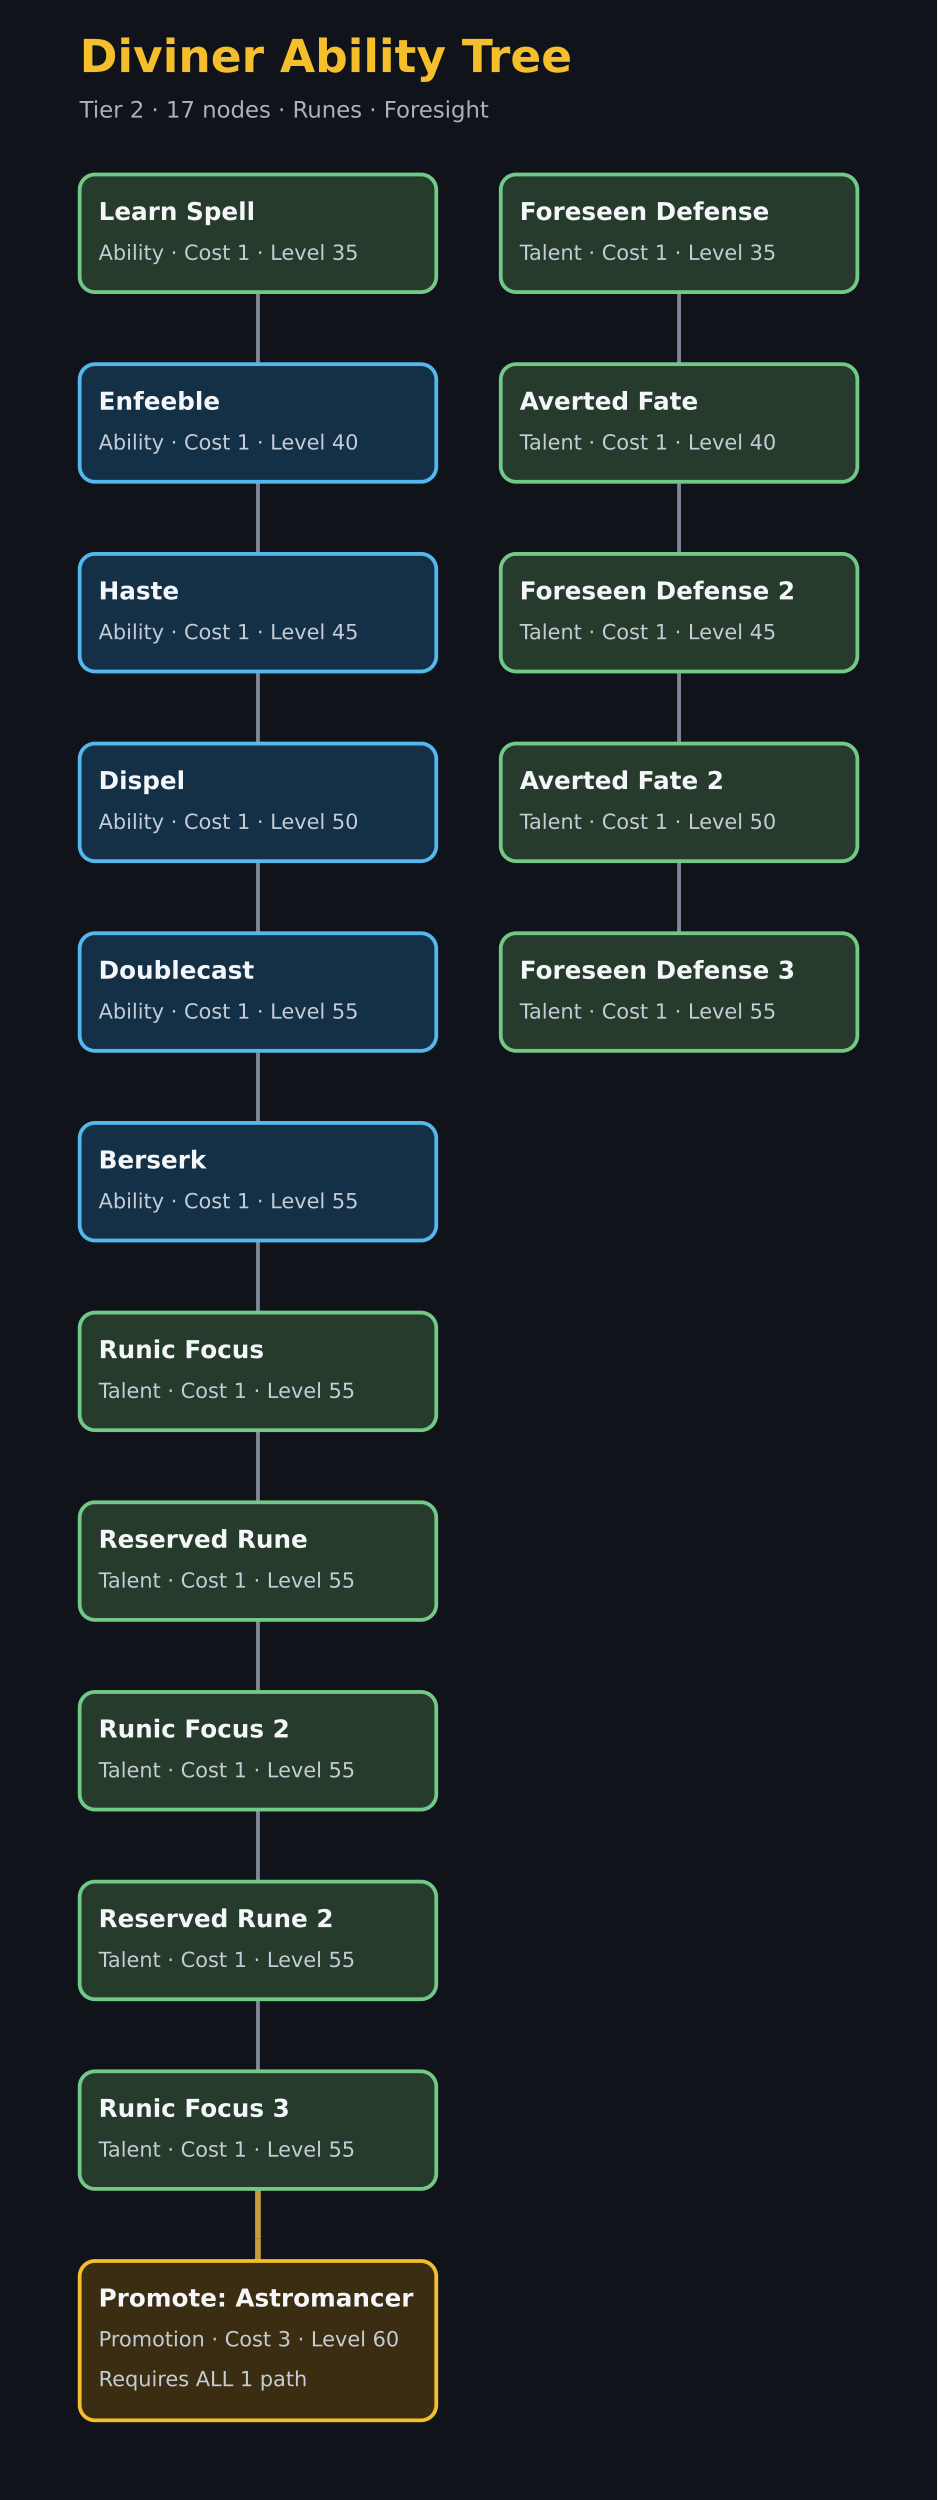
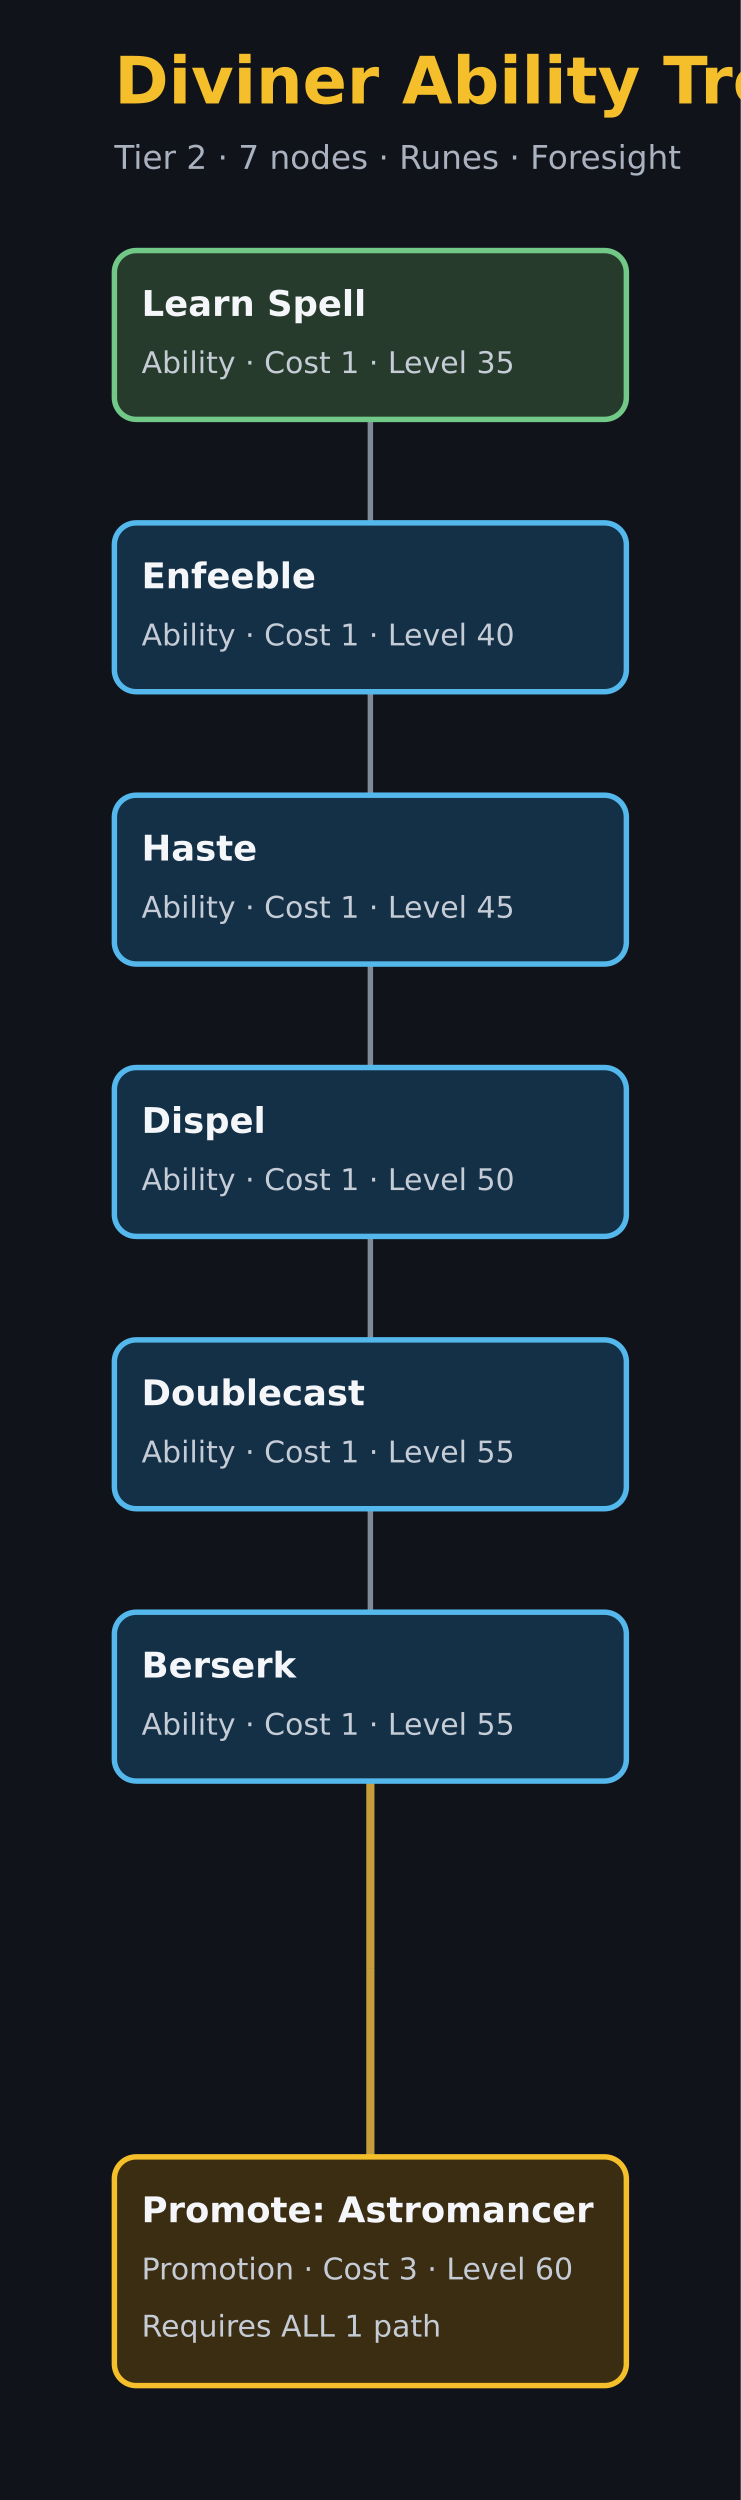
- <svg xmlns="http://www.w3.org/2000/svg" width="494" height="1318" viewBox="0 0 494 1318">
+ <svg xmlns="http://www.w3.org/2000/svg" width="272" height="918" viewBox="0 0 272 918">
  <style>
text{font-family:DejaVu Sans,Arial,sans-serif}
.title{fill:#f4bf2a;font-size:24px;font-weight:700}
.meta{fill:#aab2bf;font-size:12px}
.name{fill:#f4f6fa;font-size:13px;font-weight:700}
.detail{fill:#c5ccd6;font-size:11px}
.resource{fill:#e6bfdc;font-size:9px;font-weight:700}
.edge{fill:none;stroke:#7f8998;stroke-width:2}
.promotion-edge{fill:none;stroke:#c59d3d;stroke-width:3}
</style>
-   <rect width="494" height="1318" fill="#10131a" />
+   <rect width="272" height="918" fill="#10131a" />
  <text class="title" x="42" y="38">Diviner Ability Tree</text>
-   <text class="meta" x="42" y="62">Tier 2 · 17 nodes · Runes · Foresight</text>
+   <text class="meta" x="42" y="62">Tier 2 · 7 nodes · Runes · Foresight</text>
  <path class="edge" d="M 136.0 123.0 V 173.0 H 136.0 V 223.0" />
  <path class="edge" d="M 136.0 223.0 V 273.0 H 136.0 V 323.0" />
  <path class="edge" d="M 136.0 323.0 V 373.0 H 136.0 V 423.0" />
  <path class="edge" d="M 136.0 423.0 V 473.0 H 136.0 V 523.0" />
  <path class="edge" d="M 136.0 523.0 V 573.0 H 136.0 V 623.0" />
-   <path class="edge" d="M 136.0 623.0 V 673.0 H 136.0 V 723.0" />
-   <path class="edge" d="M 136.0 723.0 V 773.0 H 136.0 V 823.0" />
-   <path class="edge" d="M 358.0 123.0 V 173.0 H 358.0 V 223.0" />
-   <path class="edge" d="M 136.0 823.0 V 873.0 H 136.0 V 923.0" />
-   <path class="edge" d="M 358.0 223.0 V 273.0 H 358.0 V 323.0" />
-   <path class="edge" d="M 136.0 923.0 V 973.0 H 136.0 V 1023.0" />
-   <path class="edge" d="M 358.0 323.0 V 373.0 H 358.0 V 423.0" />
-   <path class="edge" d="M 136.0 1023.0 V 1073.0 H 136.0 V 1123.0" />
-   <path class="edge" d="M 358.0 423.0 V 473.0 H 358.0 V 523.0" />
-   <path class="promotion-edge" d="M 136.0 1154.0 V 1180.0 H 136.0" />
-   <path class="promotion-edge" d="M 136.0 1180.0 V 1192.0" />
+   <path class="promotion-edge" d="M 136.0 654.0 V 723.0 H 136.0" />
+   <path class="promotion-edge" d="M 136.0 723.0 V 792.0" />
  <rect x="42.0" y="92.0" width="188" height="62" rx="8" fill="#263b2b" stroke="#72c987" stroke-width="2" />
  <text class="name" x="52.0" y="116.0">Learn Spell</text>
  <text class="detail" x="52.0" y="137.0">Ability · Cost 1 · Level 35</text>
  <rect x="42.0" y="192.0" width="188" height="62" rx="8" fill="#133047" stroke="#54b8ed" stroke-width="2" />
  <text class="name" x="52.0" y="216.0">Enfeeble</text>
  <text class="detail" x="52.0" y="237.0">Ability · Cost 1 · Level 40</text>
  <rect x="42.0" y="292.0" width="188" height="62" rx="8" fill="#133047" stroke="#54b8ed" stroke-width="2" />
  <text class="name" x="52.0" y="316.0">Haste</text>
  <text class="detail" x="52.0" y="337.0">Ability · Cost 1 · Level 45</text>
  <rect x="42.0" y="392.0" width="188" height="62" rx="8" fill="#133047" stroke="#54b8ed" stroke-width="2" />
  <text class="name" x="52.0" y="416.0">Dispel</text>
  <text class="detail" x="52.0" y="437.0">Ability · Cost 1 · Level 50</text>
  <rect x="42.0" y="492.0" width="188" height="62" rx="8" fill="#133047" stroke="#54b8ed" stroke-width="2" />
  <text class="name" x="52.0" y="516.0">Doublecast</text>
  <text class="detail" x="52.0" y="537.0">Ability · Cost 1 · Level 55</text>
  <rect x="42.0" y="592.0" width="188" height="62" rx="8" fill="#133047" stroke="#54b8ed" stroke-width="2" />
  <text class="name" x="52.0" y="616.0">Berserk</text>
  <text class="detail" x="52.0" y="637.0">Ability · Cost 1 · Level 55</text>
-   <rect x="42.0" y="692.0" width="188" height="62" rx="8" fill="#263b2b" stroke="#72c987" stroke-width="2" />
-   <text class="name" x="52.0" y="716.0">Runic Focus</text>
-   <text class="detail" x="52.0" y="737.0">Talent · Cost 1 · Level 55</text>
-   <rect x="264.0" y="92.0" width="188" height="62" rx="8" fill="#263b2b" stroke="#72c987" stroke-width="2" />
-   <text class="name" x="274.0" y="116.0">Foreseen Defense</text>
-   <text class="detail" x="274.0" y="137.0">Talent · Cost 1 · Level 35</text>
-   <rect x="42.0" y="792.0" width="188" height="62" rx="8" fill="#263b2b" stroke="#72c987" stroke-width="2" />
-   <text class="name" x="52.0" y="816.0">Reserved Rune</text>
-   <text class="detail" x="52.0" y="837.0">Talent · Cost 1 · Level 55</text>
-   <rect x="264.0" y="192.0" width="188" height="62" rx="8" fill="#263b2b" stroke="#72c987" stroke-width="2" />
-   <text class="name" x="274.0" y="216.0">Averted Fate</text>
-   <text class="detail" x="274.0" y="237.0">Talent · Cost 1 · Level 40</text>
-   <rect x="42.0" y="892.0" width="188" height="62" rx="8" fill="#263b2b" stroke="#72c987" stroke-width="2" />
-   <text class="name" x="52.0" y="916.0">Runic Focus 2</text>
-   <text class="detail" x="52.0" y="937.0">Talent · Cost 1 · Level 55</text>
-   <rect x="264.0" y="292.0" width="188" height="62" rx="8" fill="#263b2b" stroke="#72c987" stroke-width="2" />
-   <text class="name" x="274.0" y="316.0">Foreseen Defense 2</text>
-   <text class="detail" x="274.0" y="337.0">Talent · Cost 1 · Level 45</text>
-   <rect x="42.0" y="992.0" width="188" height="62" rx="8" fill="#263b2b" stroke="#72c987" stroke-width="2" />
-   <text class="name" x="52.0" y="1016.0">Reserved Rune 2</text>
-   <text class="detail" x="52.0" y="1037.0">Talent · Cost 1 · Level 55</text>
-   <rect x="264.0" y="392.0" width="188" height="62" rx="8" fill="#263b2b" stroke="#72c987" stroke-width="2" />
-   <text class="name" x="274.0" y="416.0">Averted Fate 2</text>
-   <text class="detail" x="274.0" y="437.0">Talent · Cost 1 · Level 50</text>
-   <rect x="42.0" y="1092.0" width="188" height="62" rx="8" fill="#263b2b" stroke="#72c987" stroke-width="2" />
-   <text class="name" x="52.0" y="1116.0">Runic Focus 3</text>
-   <text class="detail" x="52.0" y="1137.0">Talent · Cost 1 · Level 55</text>
-   <rect x="264.0" y="492.0" width="188" height="62" rx="8" fill="#263b2b" stroke="#72c987" stroke-width="2" />
-   <text class="name" x="274.0" y="516.0">Foreseen Defense 3</text>
-   <text class="detail" x="274.0" y="537.0">Talent · Cost 1 · Level 55</text>
-   <rect x="42.0" y="1192.0" width="188" height="84" rx="8" fill="#3b2d12" stroke="#f4bf2a" stroke-width="2" />
-   <text class="name" x="52.0" y="1216.0">Promote: Astromancer</text>
-   <text class="detail" x="52.0" y="1237.0">Promotion · Cost 3 · Level 60</text>
-   <text class="detail" x="52.0" y="1258.0">Requires ALL 1 path</text>
+   <rect x="42.0" y="792.0" width="188" height="84" rx="8" fill="#3b2d12" stroke="#f4bf2a" stroke-width="2" />
+   <text class="name" x="52.0" y="816.0">Promote: Astromancer</text>
+   <text class="detail" x="52.0" y="837.0">Promotion · Cost 3 · Level 60</text>
+   <text class="detail" x="52.0" y="858.0">Requires ALL 1 path</text>
</svg>
